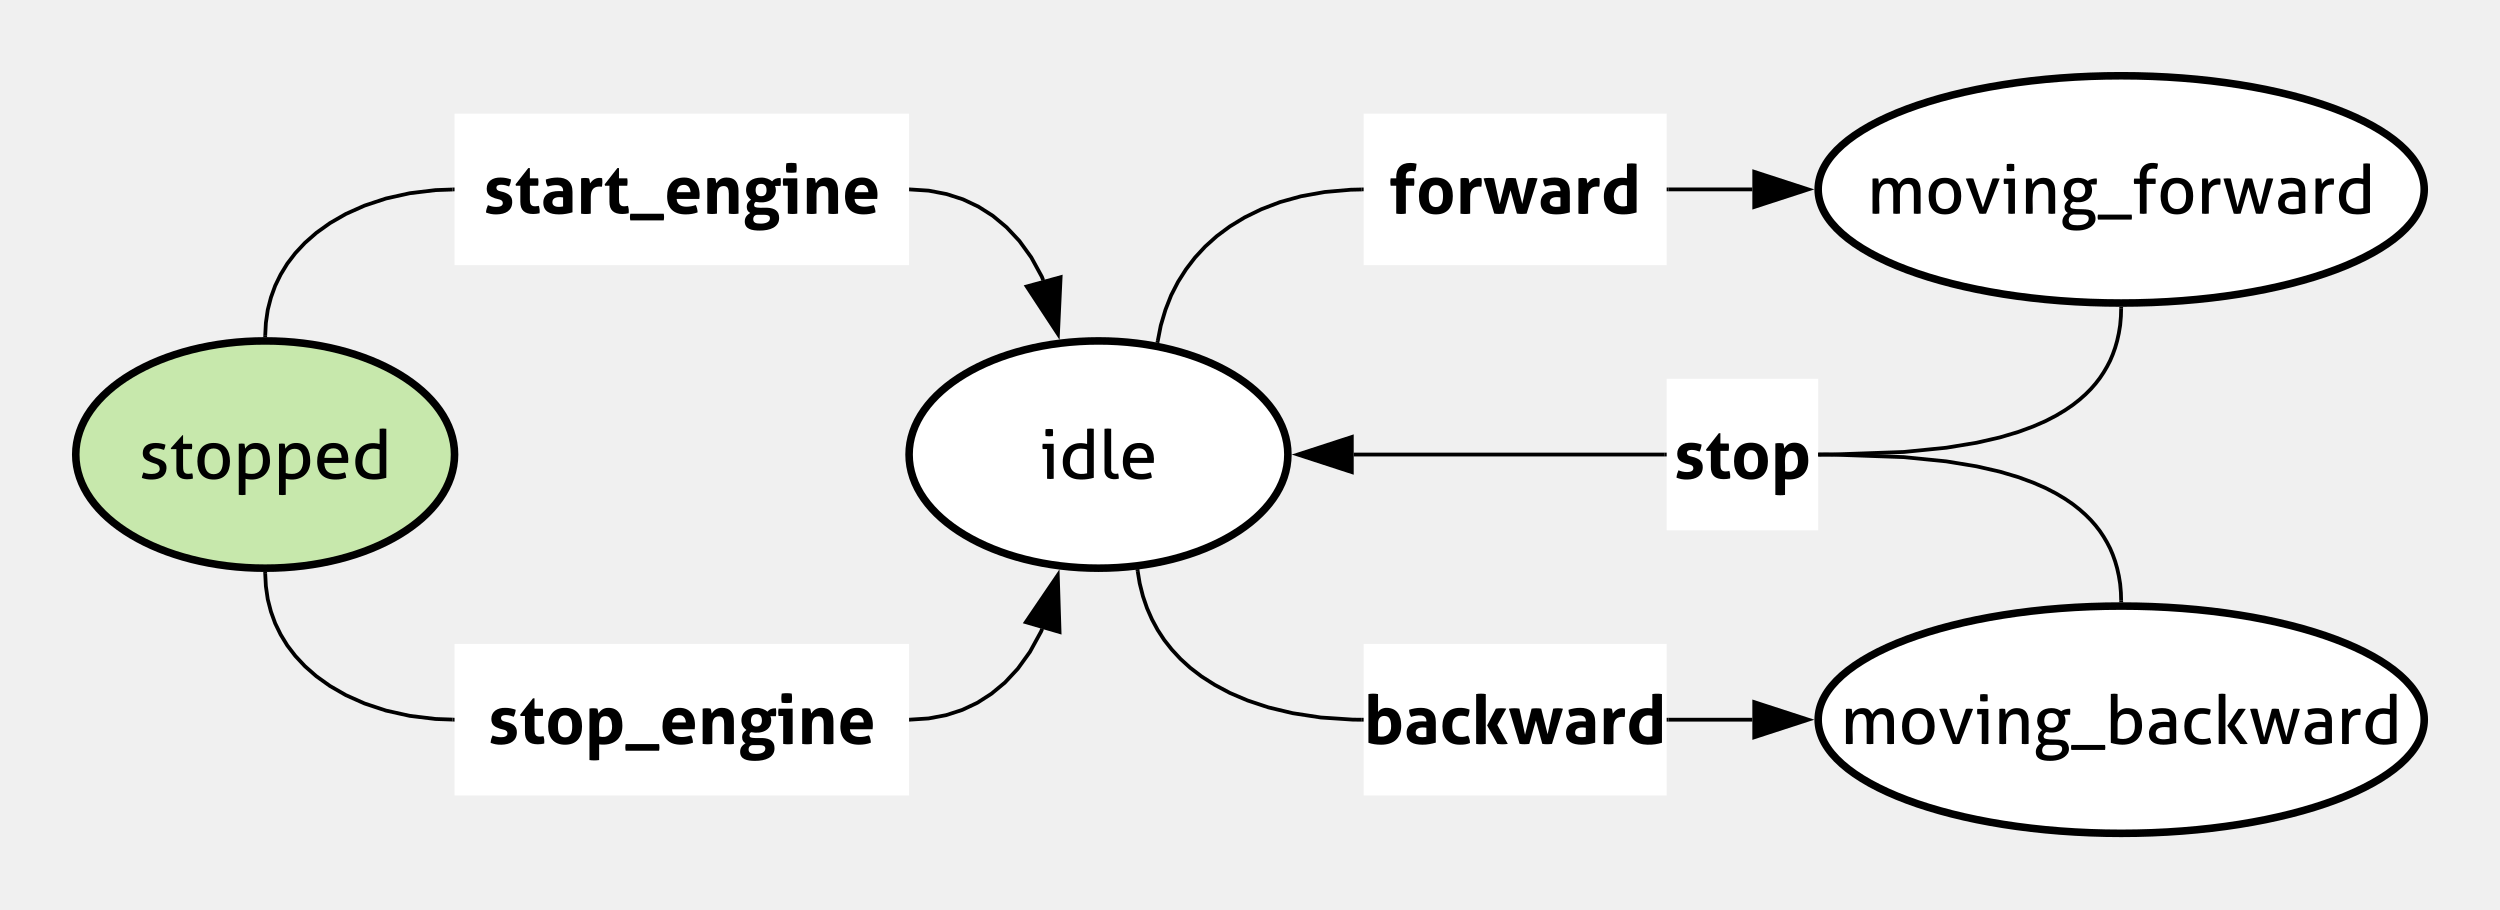
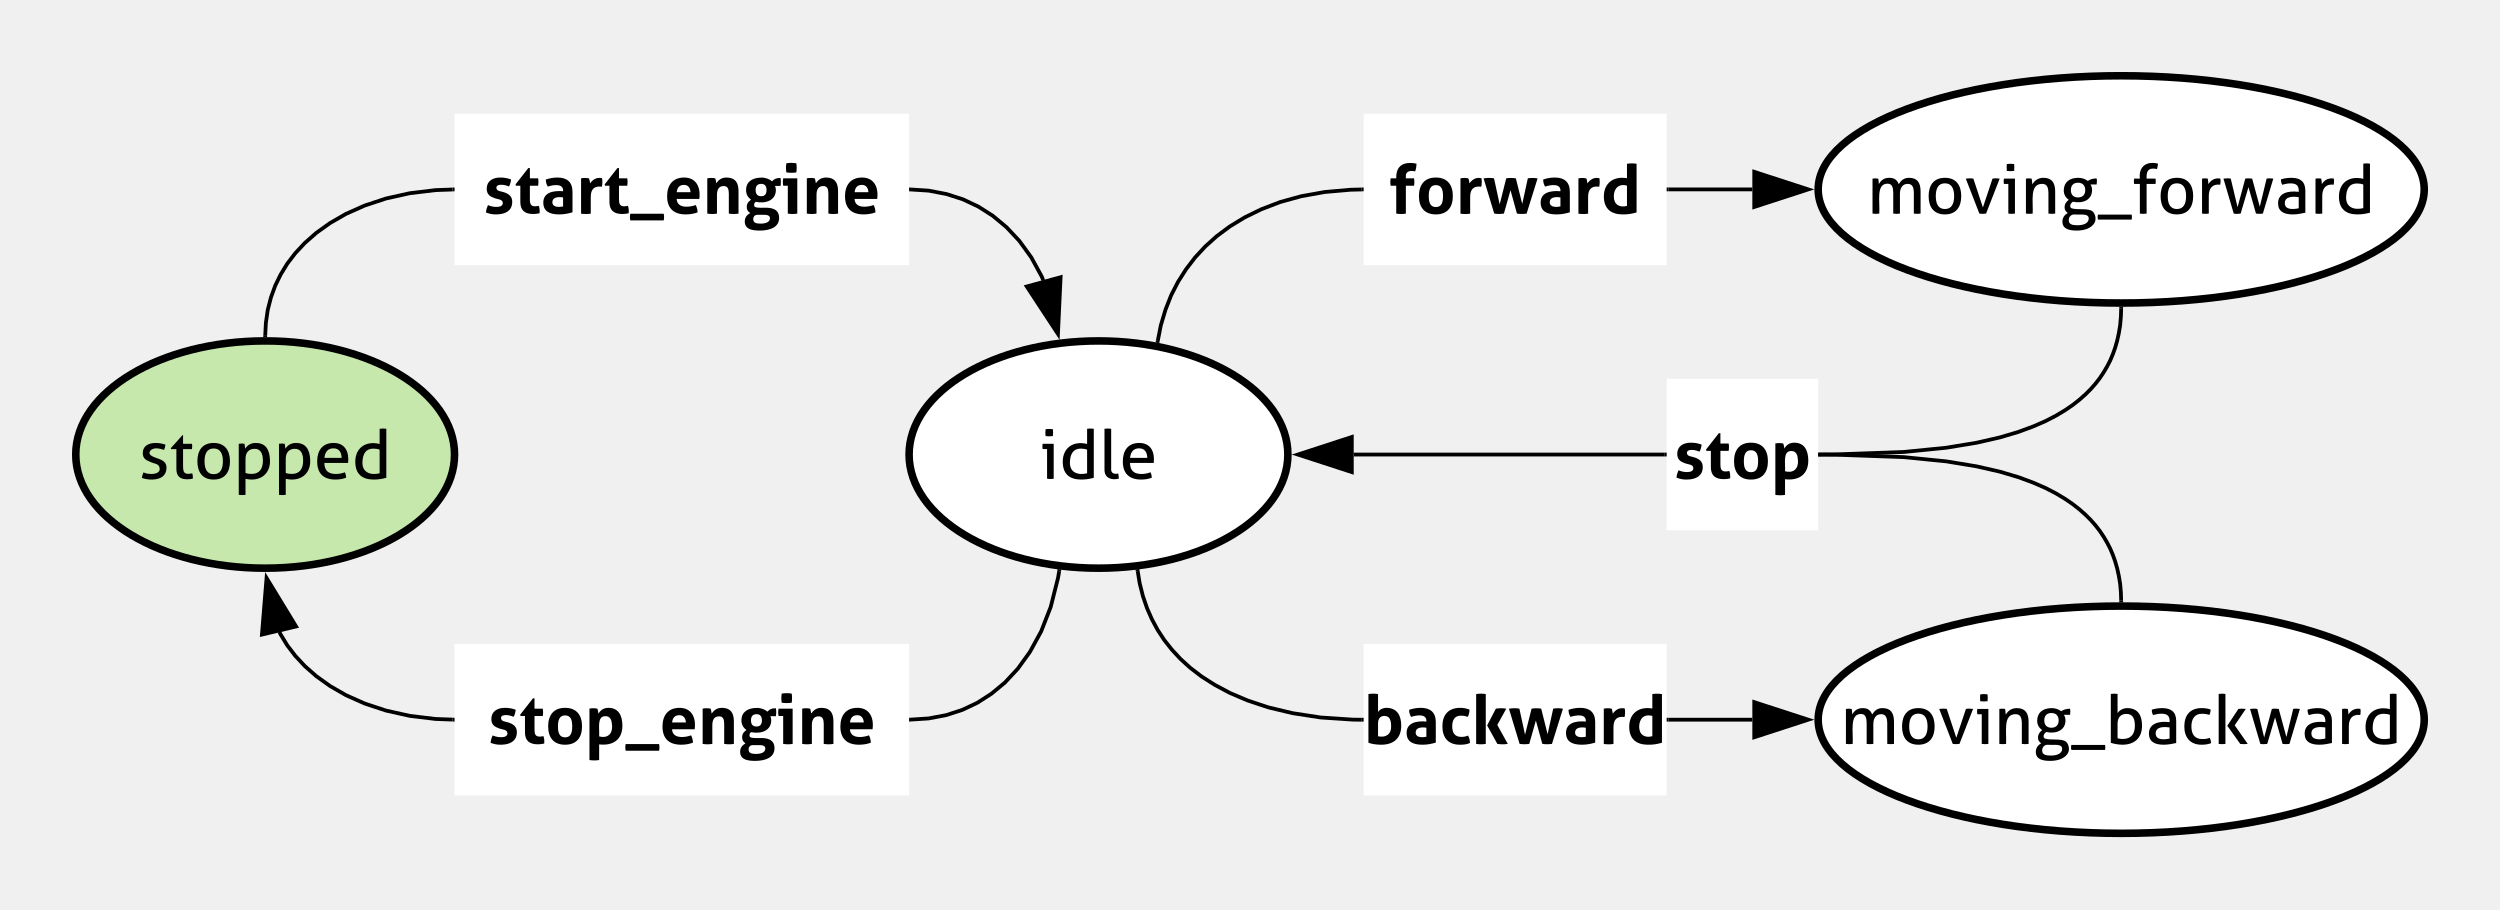
<svg xmlns="http://www.w3.org/2000/svg" xmlns:ns1="lucid" xmlns:xlink="http://www.w3.org/1999/xlink" width="660" height="240">
  <g transform="translate(-120 -130)" ns1:page-tab-id="0_0">
    <path d="M240 250c0 16.57-22.4 30-50 30s-50-13.43-50-30 22.4-30 50-30 50 13.43 50 30z" stroke="#000" stroke-width="2" fill="#c7e8ac" />
    <use xlink:href="#a" transform="matrix(1,0,0,1,145,225) translate(11.592 31.39)" />
    <path d="M460 250c0 16.57-22.4 30-50 30s-50-13.43-50-30 22.4-30 50-30 50 13.43 50 30z" stroke="#000" stroke-width="2" fill="#fff" />
    <use xlink:href="#b" transform="matrix(1,0,0,1,365,225) translate(29.448 31.39)" />
    <path d="M760 180c0 16.57-35.82 30-80 30s-80-13.43-80-30 35.82-30 80-30 80 13.43 80 30z" stroke="#000" stroke-width="2" fill="#fff" />
    <use xlink:href="#c" transform="matrix(1,0,0,1,605,155) translate(7.905 31.39)" />
    <path d="M760 320c0 16.57-35.82 30-80 30s-80-13.43-80-30 35.82-30 80-30 80 13.43 80 30z" stroke="#000" stroke-width="2" fill="#fff" />
    <use xlink:href="#d" transform="matrix(1,0,0,1,605,295) translate(0.885 31.39)" />
    <path d="M240 160h120v40H240z" stroke="#000" stroke-opacity="0" stroke-width=".5" fill="#fff" />
    <use xlink:href="#e" transform="matrix(1,0,0,1,245,165) translate(2.575 21.39)" />
    <path d="M190.02 218.5l.17-3.25.5-3.47.84-3.25 1.12-3.1 1.44-2.95 1.75-2.87 2.13-2.78 2.54-2.72 3.02-2.65 3.58-2.56 4.2-2.42 4.93-2.2 5.64-1.87 6.3-1.4 6.8-.82 4.5-.16" stroke="#000" fill="none" />
    <path d="M190.52 218.5l-.02.52-.5-.02-.5.02.03-.56zM240 180.5l-.5.02-.03-1 .53-.02z" />
    <path d="M360.5 180.03l4.68.3 4.7.9 4.35 1.4 4.06 1.92 3.82 2.43 3.6 3 3.4 3.62 3.14 4.34 2.8 5.12.36.92" stroke="#000" fill="none" />
    <path d="M360.54 179.53l-.06 1-.48-.03v-1z" />
    <path d="M399.3 218.17l-8.24-12.54 8.94-2.45z" stroke="#000" />
    <path d="M240 300h120v40H240z" stroke="#000" stroke-opacity="0" stroke-width=".5" fill="#fff" />
    <use xlink:href="#f" transform="matrix(1,0,0,1,245,305) translate(3.799 21.39)" />
-     <path d="M190.02 281.5l.17 3.25.5 3.47.84 3.25 1.12 3.1 1.44 2.95 1.75 2.87 2.13 2.78 2.54 2.72 3.02 2.65 3.58 2.56 4.2 2.42 4.93 2.2 5.64 1.87 6.3 1.4 6.8.82 4.5.16" stroke="#000" fill="none" />
-     <path d="M190 281l.5-.02.02.5-1 .06-.02-.56zM240 319.5v1l-.53-.02.04-1z" />
-     <path d="M360.5 319.97l4.64-.3 4.63-.87 4.25-1.38 3.97-1.87 3.74-2.4 3.57-2.96 3.4-3.65 3.2-4.44 2.95-5.38.3-.73" stroke="#000" fill="none" />
-     <path d="M360.54 320.47l-.54.03v-1l.48-.03z" />
-     <path d="M399.25 281.85l.47 15-8.9-2.6z" stroke="#000" />
+     <path d="M193.74 296.8l.36.72 1.75 2.87 2.13 2.78 2.54 2.72 3.02 2.65 3.58 2.56 4.2 2.42 4.93 2.2 5.64 1.87 6.3 1.4 6.8.82 4.5.16" stroke="#000" fill="none" />
+     <path d="M190.37 282.58l7.8 12.8-9.02 2.15z" stroke="#000" />
+     <path d="M240 319.5v1l-.53-.02.04-1z" />
+     <path d="M360.5 319.97l4.64-.3 4.63-.87 4.25-1.38 3.97-1.87 3.74-2.4 3.57-2.96 3.4-3.65 3.2-4.44 2.95-5.38 2.53-6.47 1.93-7.63.32-1.83" stroke="#000" fill="none" />
+     <path d="M360.54 320.47l-.54.03v-1l.48-.03zM400.2 280.37l-.1.52-.98-.18.1-.5z" />
    <path d="M480 160h80v40h-80z" stroke="#000" stroke-opacity="0" stroke-width=".5" fill="#fff" />
    <use xlink:href="#g" transform="matrix(1,0,0,1,485,165) translate(1.736 21.39)" />
    <path d="M425.65 220l.8-4.08 1.24-4.16 1.5-3.82 1.82-3.54 2.1-3.3 2.37-3.1 2.7-2.92 3.05-2.74 3.45-2.56 3.9-2.38 4.4-2.15 4.95-1.9 5.56-1.54 6.23-1.12 6.85-.6 2.92-.07" stroke="#000" fill="none" />
    <path d="M426.14 220.08l-.1.5-.98-.16.1-.53zM480 180.5h-.5l-.02-1h.52z" />
    <path d="M560.5 180h22.12" stroke="#000" fill="none" />
    <path d="M560.5 180.5h-.5v-1h.5z" />
    <path d="M597.38 180l-14.26 4.64v-9.28z" stroke="#000" />
    <path d="M480 300h80v40h-80z" stroke="#000" stroke-opacity="0" stroke-width=".5" fill="#fff" />
    <use xlink:href="#h" transform="matrix(1,0,0,1,485,305) translate(-4.96 21.39)" />
    <path d="M420.35 280.77l.53 3.24.86 3.4 1.08 3.16 1.3 2.95 1.5 2.78 1.73 2.65 2 2.53 2.26 2.44 2.6 2.37 3 2.3 3.46 2.2 4 2.14 4.7 2 5.48 1.82 6.4 1.53 7.43 1.14 8.42.56 2.4.03" stroke="#000" fill="none" />
    <path d="M420.85 280.7l-1 .16-.07-.53 1-.12zM480 319.5v1h-.52v-1z" />
    <path d="M560.5 320h22.12" stroke="#000" fill="none" />
    <path d="M560.5 320.5h-.5v-1h.5z" />
    <path d="M597.38 320l-14.26 4.64v-9.28z" stroke="#000" />
    <path d="M560 230h40v40h-40z" stroke="#000" stroke-opacity="0" stroke-width=".5" fill="#fff" />
    <use xlink:href="#i" transform="matrix(1,0,0,1,565,235) translate(-3.126 21.39)" />
    <path d="M679.98 211.5l-.06 2.04-.2 2.32-.35 2.12-.44 1.98-.53 1.84-.62 1.74-.7 1.66-.82 1.58-.9 1.53-1 1.5-1.12 1.45-1.25 1.43-1.4 1.4-1.6 1.42-1.78 1.4-2.05 1.4-2.37 1.42-2.76 1.43-3.28 1.43-3.94 1.45-4.85 1.44-6.12 1.4-8.02 1.32-11.2 1.12-18.54.66-3.6.02" stroke="#000" fill="none" />
    <path d="M680 211h.5l-.02.53-1-.03.02-.5zM600.5 250.5h-.5v-1h.5z" />
    <path d="M679.98 288.5l-.06-2.04-.2-2.32-.35-2.12-.44-1.98-.53-1.84-.62-1.74-.7-1.66-.82-1.58-.9-1.53-1-1.5-1.12-1.45-1.25-1.43-1.4-1.4-1.6-1.42-1.78-1.4-2.05-1.4-2.37-1.42-2.76-1.43-3.28-1.43-3.94-1.45-4.85-1.44-6.12-1.4-8.02-1.32-11.2-1.12-18.54-.66-3.6-.02" stroke="#000" fill="none" />
    <path d="M680.5 289.02l-.5-.02h-.5l-.02-.5 1-.03zM600.5 249.5v1h-.5v-1z" />
    <path d="M559.5 250h-82.12" stroke="#000" fill="none" />
    <path d="M560 250.5h-.5v-1h.5z" />
    <path d="M462.62 250l14.26-4.64v9.28z" stroke="#000" />
    <defs>
      <path d="M199 12C137 13 92 3 48-12c3-29 14-57 23-81 80 40 280 38 231-86-16-41-77-44-119-63-71-30-122-50-122-135 0-101 79-148 191-148 51 0 105 12 142 25-3 28-11 56-21 77-31-11-74-23-118-23-73 0-133 65-68 108 83 54 228 46 222 185C404-38 318 9 199 12" id="j" />
      <path d="M252 8C153 7 99-38 99-143v-291H21l-4-14 172-192h8v127h130c6 23 5 56 0 79H197v234c1 73 0 128 75 128 22 0 42-4 59-8 9 22 10 51 10 78-27 7-56 10-89 10" id="k" />
      <path d="M527-256c0 162-77 268-239 268S49-94 49-256c0-163 77-269 239-269s239 106 239 269zm-373 0c0 107 33 189 134 189s135-82 135-189-34-188-135-188-134 81-134 188" id="l" />
      <path d="M178 236c-30 5-69 5-99 0v-749c25-5 59-5 84 0 4 20 7 50 10 72 31-48 78-84 156-84 148 0 204 103 208 256C543-65 386 49 178 1v235zm129-675c-84 2-129 58-129 147v208c29 10 50 13 91 13 114 0 164-77 164-194 0-98-30-177-126-174" id="m" />
      <path d="M291-525c162 0 229 122 212 293H154c2 110 56 161 166 162 47 0 92-8 135-25 10 19 18 51 19 79-45 19-96 28-160 28C139 11 49-81 49-253c0-164 78-272 242-272zm117 219c-3-82-37-140-120-140-87 0-124 58-133 140h253" id="n" />
      <path d="M52-247c-2-202 150-315 357-263v-223c30-5 68-5 98 0v719C452 1 390 13 317 12 147 10 53-74 52-247zm105 0C150-94 269-47 409-80v-346c-26-11-56-16-93-16-113 0-154 81-159 195" id="o" />
      <g id="a">
        <use transform="matrix(0.018,0,0,0.018,0,0)" xlink:href="#j" />
        <use transform="matrix(0.018,0,0,0.018,8.19,0)" xlink:href="#k" />
        <use transform="matrix(0.018,0,0,0.018,14.634,0)" xlink:href="#l" />
        <use transform="matrix(0.018,0,0,0.018,25.02,0)" xlink:href="#m" />
        <use transform="matrix(0.018,0,0,0.018,35.64,0)" xlink:href="#m" />
        <use transform="matrix(0.018,0,0,0.018,46.26,0)" xlink:href="#n" />
        <use transform="matrix(0.018,0,0,0.018,56.268,0)" xlink:href="#o" />
      </g>
      <path d="M207 0c-30 5-67 5-97 0v-435H45c-5-22-5-56 0-78h162V0zm-12-626c-33 5-74 5-107 0-4-31-4-71 0-101 33-5 74-5 107 0 4 31 4 70 0 101" id="p" />
      <path d="M288-1C175 26 78-12 78-133v-600c30-5 68-5 98 0v578c-8 70 38 94 103 78 6 23 9 49 9 76" id="q" />
      <g id="b">
        <use transform="matrix(0.018,0,0,0.018,0,0)" xlink:href="#p" />
        <use transform="matrix(0.018,0,0,0.018,5.184,0)" xlink:href="#o" />
        <use transform="matrix(0.018,0,0,0.018,15.732,0)" xlink:href="#q" />
        <use transform="matrix(0.018,0,0,0.018,21.096,0)" xlink:href="#n" />
      </g>
      <path d="M179 0c-30 5-69 5-99 0v-513c26-5 58-5 84 0 4 18 9 60 9 81 28-52 72-92 150-93 82-1 118 35 142 93 31-49 71-93 150-93 124 0 169 72 170 198V0c-30 5-69 5-99 0v-298c-1-81-17-138-90-138-76 0-114 61-114 146V0c-30 5-68 5-98 0v-305c-1-77-15-134-84-134-172 0-109 266-121 439" id="r" />
      <path d="M17-513c34-5 77-6 111 0L268-90l141-423c32-6 73-5 105 0L314 0c-31 5-68 5-98 0" id="s" />
      <path d="M179 0c-30 5-69 5-99 0v-513c26-5 58-5 84 0 4 18 9 62 9 83 33-51 81-95 164-95 123 0 172 74 172 200V0c-30 5-69 5-99 0v-298c-1-83-18-138-92-138-188 0-129 255-139 436" id="t" />
      <path d="M192-174c-26 12-60 61-28 92 76 37 259-7 320 54 40 40 54 120 19 172-46 69-139 105-255 105-119 0-211-26-211-133C37 56 75 13 116-9 91-26 69-49 69-90c0-55 28-86 61-112-40-28-75-76-73-142 4-120 84-178 209-181 60-1 110 20 144 46 28-22 78-38 129-37 6 26 5 62 0 89h-90c14 22 23 47 23 83 0 143-134 201-280 170zm61 345c86 1 165-25 170-93 6-87-123-58-203-65-55-5-90 34-90 84 0 64 58 73 123 74zm-92-515c0 65 36 107 105 107s106-42 106-107c0-66-37-109-106-109-70 0-105 43-105 109" id="u" />
      <path d="M6 88c-7-21-7-52 0-73h494c5 22 5 51 0 73H6" id="v" />
      <path d="M214 0c-30 5-69 5-99 0v-435H31c-5-20-5-57 0-78h84c-20-177 97-262 266-220-3 33-7 53-15 80-17-3-34-7-56-7-85 0-100 59-96 147h131c4 25 4 53 0 78H214V0" id="w" />
      <path d="M179 0c-30 5-69 5-99 0v-513c25-5 59-5 84 0 4 18 9 60 9 81 31-50 86-96 175-82 7 27 4 63-1 90-117-14-168 53-168 169V0" id="x" />
      <path d="M22-513c33-5 75-6 107 0L229-94l113-419c30-6 71-4 101 0l112 412 100-412c30-6 67-5 98 0L600 0c-32 5-69 5-101 0L389-388 274 0c-32 5-70 6-101 0" id="y" />
      <path d="M147-154c0 102 122 93 204 76v-163c-92-14-204-10-204 87zm-99 2c0-149 148-187 303-167 6-90-33-124-117-124-48 0-87 9-125 20-13-22-19-48-19-79 41-14 101-23 154-23 133 1 204 57 204 191v321C399-2 324 13 261 12 136 11 48-29 48-152" id="z" />
      <g id="c">
        <use transform="matrix(0.018,0,0,0.018,0,0)" xlink:href="#r" />
        <use transform="matrix(0.018,0,0,0.018,15.372,0)" xlink:href="#l" />
        <use transform="matrix(0.018,0,0,0.018,25.758,0)" xlink:href="#s" />
        <use transform="matrix(0.018,0,0,0.018,35.316,0)" xlink:href="#p" />
        <use transform="matrix(0.018,0,0,0.018,40.5,0)" xlink:href="#t" />
        <use transform="matrix(0.018,0,0,0.018,50.904,0)" xlink:href="#u" />
        <use transform="matrix(0.018,0,0,0.018,60.858,0)" xlink:href="#v" />
        <use transform="matrix(0.018,0,0,0.018,69.948,0)" xlink:href="#w" />
        <use transform="matrix(0.018,0,0,0.018,76.608,0)" xlink:href="#l" />
        <use transform="matrix(0.018,0,0,0.018,86.994,0)" xlink:href="#x" />
        <use transform="matrix(0.018,0,0,0.018,93.69,0)" xlink:href="#y" />
        <use transform="matrix(0.018,0,0,0.018,107.64,0)" xlink:href="#z" />
        <use transform="matrix(0.018,0,0,0.018,116.946,0)" xlink:href="#x" />
        <use transform="matrix(0.018,0,0,0.018,123.642,0)" xlink:href="#o" />
      </g>
      <path d="M248 12C192 12 120-2 79-16v-717c30-5 69-5 99 0v282c25-40 79-76 148-74 149 4 210 102 211 256C538-91 430 12 248 12zm59-452c-83 0-128 53-129 142v215c23 8 51 11 81 11 117-3 173-73 173-193 0-101-28-175-125-175" id="A" />
      <path d="M315-71c44 0 74-5 107-18 11 18 20 50 21 78-39 15-84 23-135 23C140 15 50-92 50-256c0-165 86-269 251-269 56 0 95 6 135 21 0 26-8 61-17 79-33-11-70-17-112-17-106-1-153 79-153 186 0 119 52 185 161 185" id="B" />
      <path d="M175 0c-30 5-69 5-99 0v-733c30-5 69-5 99 0V0zm327 0c-34 5-76 5-110 0L202-266l163-247c33-5 75-5 109 0L311-273" id="C" />
      <g id="d">
        <use transform="matrix(0.018,0,0,0.018,0,0)" xlink:href="#r" />
        <use transform="matrix(0.018,0,0,0.018,15.372,0)" xlink:href="#l" />
        <use transform="matrix(0.018,0,0,0.018,25.758,0)" xlink:href="#s" />
        <use transform="matrix(0.018,0,0,0.018,35.316,0)" xlink:href="#p" />
        <use transform="matrix(0.018,0,0,0.018,40.5,0)" xlink:href="#t" />
        <use transform="matrix(0.018,0,0,0.018,50.904,0)" xlink:href="#u" />
        <use transform="matrix(0.018,0,0,0.018,60.858,0)" xlink:href="#v" />
        <use transform="matrix(0.018,0,0,0.018,69.948,0)" xlink:href="#A" />
        <use transform="matrix(0.018,0,0,0.018,80.568,0)" xlink:href="#z" />
        <use transform="matrix(0.018,0,0,0.018,89.874,0)" xlink:href="#B" />
        <use transform="matrix(0.018,0,0,0.018,98.478,0)" xlink:href="#C" />
        <use transform="matrix(0.018,0,0,0.018,107.73,0)" xlink:href="#y" />
        <use transform="matrix(0.018,0,0,0.018,121.68,0)" xlink:href="#z" />
        <use transform="matrix(0.018,0,0,0.018,130.986,0)" xlink:href="#x" />
        <use transform="matrix(0.018,0,0,0.018,137.682,0)" xlink:href="#o" />
      </g>
      <path d="M193-98c46 0 94-11 94-56 0-58-73-55-117-71-69-25-119-52-119-142 0-108 88-164 203-162 59 0 107 11 154 28-3 36-15 77-29 103-31-12-71-25-114-25-39 0-72 9-72 44 0 52 68 51 109 65 71 25 127 58 123 151C420-41 326 9 198 12 134 14 87 2 40-16c3-40 15-77 29-108 40 15 74 26 124 26" id="D" />
      <path d="M271 6C148 5 83-48 84-175v-234H19l-5-20 187-239h23v151h121c7 33 6 74 0 108H224v203c0 62 14 99 76 99 19 0 40-4 55-7 11 30 16 71 11 109-31 7-62 11-95 11" id="E" />
      <path d="M171-168c0 77 92 76 157 63v-132c-70-12-157-5-157 69zm-133 6c0-145 139-179 290-166 10-118-139-96-225-68-17-34-28-56-28-104 50-17 109-29 170-29 140 0 221 65 221 210v300C413-3 343 13 268 12 135 11 38-29 38-162" id="F" />
      <path d="M212 1c-44 7-98 7-142 0v-518c35-8 82-8 116 1 9 19 12 48 16 73 33-47 89-97 176-76 7 38 5 89-3 125-112-16-163 37-163 149V1" id="G" />
      <path d="M7 100C0 70 0 32 7 2h490c7 30 7 68 0 98H7" id="H" />
      <path d="M293-529c170 0 246 134 222 314H183c4 80 59 113 142 114 50 0 99-10 137-25 15 27 27 67 28 108-52 20-111 30-176 30C136 11 43-81 43-255c0-165 84-274 250-274zm93 215c-2-60-34-108-95-107-70 0-100 42-107 107h202" id="I" />
      <path d="M312-404c-75 0-100 53-100 133V0c-48 8-94 8-142 0v-517c34-8 82-8 116 0 9 19 12 48 16 72 31-45 74-84 149-84 124 0 177 68 177 199V0c-48 8-94 8-142 0v-292c-1-65-13-112-74-112" id="J" />
      <path d="M195-172c-25 12-34 51-15 73 39 21 123 11 180 13 111 5 177 46 177 150 0 138-137 185-284 185-118 0-220-21-220-133 0-67 36-97 79-125-29-18-50-41-50-87 1-59 27-80 63-108-42-30-73-75-73-141 0-124 92-180 220-183 67-2 126 24 162 55 27-34 60-50 123-50 7 35 7 81 0 117h-81c8 17 13 34 13 61-1 148-143 203-294 173zM402 73c4-75-103-50-170-55-46-4-75 20-75 64 0 56 47 64 105 65 67 1 137-18 140-74zM192-345c0 56 24 90 81 90s79-35 79-90-22-91-79-91-81 35-81 91" id="K" />
      <path d="M31-409c-8-33-8-74 0-108h206V0c-48 8-90 8-139 0v-409H31zm192-195c-44 7-102 7-146 0-8-46-8-87 0-134 44-8 102-8 146 0 7 41 7 93 0 134" id="L" />
      <g id="e">
        <use transform="matrix(0.018,0,0,0.018,0,0)" xlink:href="#D" />
        <use transform="matrix(0.018,0,0,0.018,8.28,0)" xlink:href="#E" />
        <use transform="matrix(0.018,0,0,0.018,15.174,0)" xlink:href="#F" />
        <use transform="matrix(0.018,0,0,0.018,24.57,0)" xlink:href="#G" />
        <use transform="matrix(0.018,0,0,0.018,31.806,0)" xlink:href="#E" />
        <use transform="matrix(0.018,0,0,0.018,38.7,0)" xlink:href="#H" />
        <use transform="matrix(0.018,0,0,0.018,47.772,0)" xlink:href="#I" />
        <use transform="matrix(0.018,0,0,0.018,57.888,0)" xlink:href="#J" />
        <use transform="matrix(0.018,0,0,0.018,68.454,0)" xlink:href="#K" />
        <use transform="matrix(0.018,0,0,0.018,78.642,0)" xlink:href="#L" />
        <use transform="matrix(0.018,0,0,0.018,84.168,0)" xlink:href="#J" />
        <use transform="matrix(0.018,0,0,0.018,94.734,0)" xlink:href="#I" />
      </g>
      <path d="M538-257c0 166-82 269-249 269S41-93 41-257c0-165 81-272 248-272s249 105 249 272zm-353 0c0 91 20 161 104 161 85 0 105-69 105-161s-20-161-105-161c-83 0-104 70-104 161" id="M" />
      <path d="M550-267C550-68 418 32 209 7v230c-45 7-97 7-142 0v-755c36-7 78-7 115 1 9 20 13 49 17 74 27-48 72-86 146-86 145 0 205 109 205 262zM301-407c-128 0-84 176-92 297 116 32 196-30 190-153-4-79-21-144-98-144" id="N" />
      <g id="f">
        <use transform="matrix(0.018,0,0,0.018,0,0)" xlink:href="#D" />
        <use transform="matrix(0.018,0,0,0.018,8.28,0)" xlink:href="#E" />
        <use transform="matrix(0.018,0,0,0.018,15.174,0)" xlink:href="#M" />
        <use transform="matrix(0.018,0,0,0.018,25.614,0)" xlink:href="#N" />
        <use transform="matrix(0.018,0,0,0.018,36.252,0)" xlink:href="#H" />
        <use transform="matrix(0.018,0,0,0.018,45.324,0)" xlink:href="#I" />
        <use transform="matrix(0.018,0,0,0.018,55.44,0)" xlink:href="#J" />
        <use transform="matrix(0.018,0,0,0.018,66.006,0)" xlink:href="#K" />
        <use transform="matrix(0.018,0,0,0.018,76.194,0)" xlink:href="#L" />
        <use transform="matrix(0.018,0,0,0.018,81.72,0)" xlink:href="#J" />
        <use transform="matrix(0.018,0,0,0.018,92.286,0)" xlink:href="#I" />
      </g>
      <path d="M365-517c6 34 7 75 0 108H245V0c-48 8-93 8-141 0v-409H22c-6-34-7-75 0-108h82c-6-146 67-226 203-226 42 0 62 3 95 12-3 45-7 77-21 112-69-16-144-7-136 80v22h120" id="O" />
      <path d="M7-516c47-9 107-10 153-1l83 382 96-382c41-8 102-7 141 0l94 375 82-375c44-8 98-8 143 1L638 0c-44 6-100 8-142-1l-94-342L305 0c-45 6-100 8-142-1" id="P" />
      <path d="M41-252c0-190 136-302 339-267v-212c44-7 97-7 141 0v714C453 2 398 14 308 12 139 9 41-78 41-252zm146 0c0 118 81 169 193 139v-297c-120-34-193 40-193 158" id="Q" />
      <g id="g">
        <use transform="matrix(0.018,0,0,0.018,0,0)" xlink:href="#O" />
        <use transform="matrix(0.018,0,0,0.018,7.128,0)" xlink:href="#M" />
        <use transform="matrix(0.018,0,0,0.018,17.568,0)" xlink:href="#G" />
        <use transform="matrix(0.018,0,0,0.018,24.804,0)" xlink:href="#P" />
        <use transform="matrix(0.018,0,0,0.018,39.312,0)" xlink:href="#F" />
        <use transform="matrix(0.018,0,0,0.018,48.708,0)" xlink:href="#G" />
        <use transform="matrix(0.018,0,0,0.018,55.944,0)" xlink:href="#Q" />
      </g>
      <path d="M254 12C185 12 119 2 68-17v-714c48-8 93-8 141 0v264c20-36 73-64 130-62 148 5 210 108 210 262C549-83 438 12 254 12zm46-422c-60 0-91 42-91 110v188c116 25 197-31 192-151-3-87-19-147-101-147" id="R" />
      <path d="M311-103c45 2 74-7 106-19 16 28 29 63 28 109-48 20-87 25-148 25C127 12 41-90 41-258c0-165 84-266 250-271 61-1 104 9 148 26-1 38-10 78-25 106-38-12-58-17-104-17-88 0-125 63-125 156 0 98 39 152 126 155" id="S" />
      <path d="M61-731c45-8 95-8 141 0V0c-46 8-95 8-141 0v-731zm161 460l128-246c50-8 104-8 153 0L371-278 525 0c-54 8-99 8-153 0" id="T" />
      <g id="h">
        <use transform="matrix(0.018,0,0,0.018,0,0)" xlink:href="#R" />
        <use transform="matrix(0.018,0,0,0.018,10.62,0)" xlink:href="#F" />
        <use transform="matrix(0.018,0,0,0.018,20.016,0)" xlink:href="#S" />
        <use transform="matrix(0.018,0,0,0.018,28.566,0)" xlink:href="#T" />
        <use transform="matrix(0.018,0,0,0.018,38.196,0)" xlink:href="#P" />
        <use transform="matrix(0.018,0,0,0.018,52.704,0)" xlink:href="#F" />
        <use transform="matrix(0.018,0,0,0.018,62.1,0)" xlink:href="#G" />
        <use transform="matrix(0.018,0,0,0.018,69.336,0)" xlink:href="#Q" />
      </g>
      <g id="i">
        <use transform="matrix(0.018,0,0,0.018,0,0)" xlink:href="#D" />
        <use transform="matrix(0.018,0,0,0.018,8.28,0)" xlink:href="#E" />
        <use transform="matrix(0.018,0,0,0.018,15.174,0)" xlink:href="#M" />
        <use transform="matrix(0.018,0,0,0.018,25.614,0)" xlink:href="#N" />
      </g>
    </defs>
  </g>
</svg>
